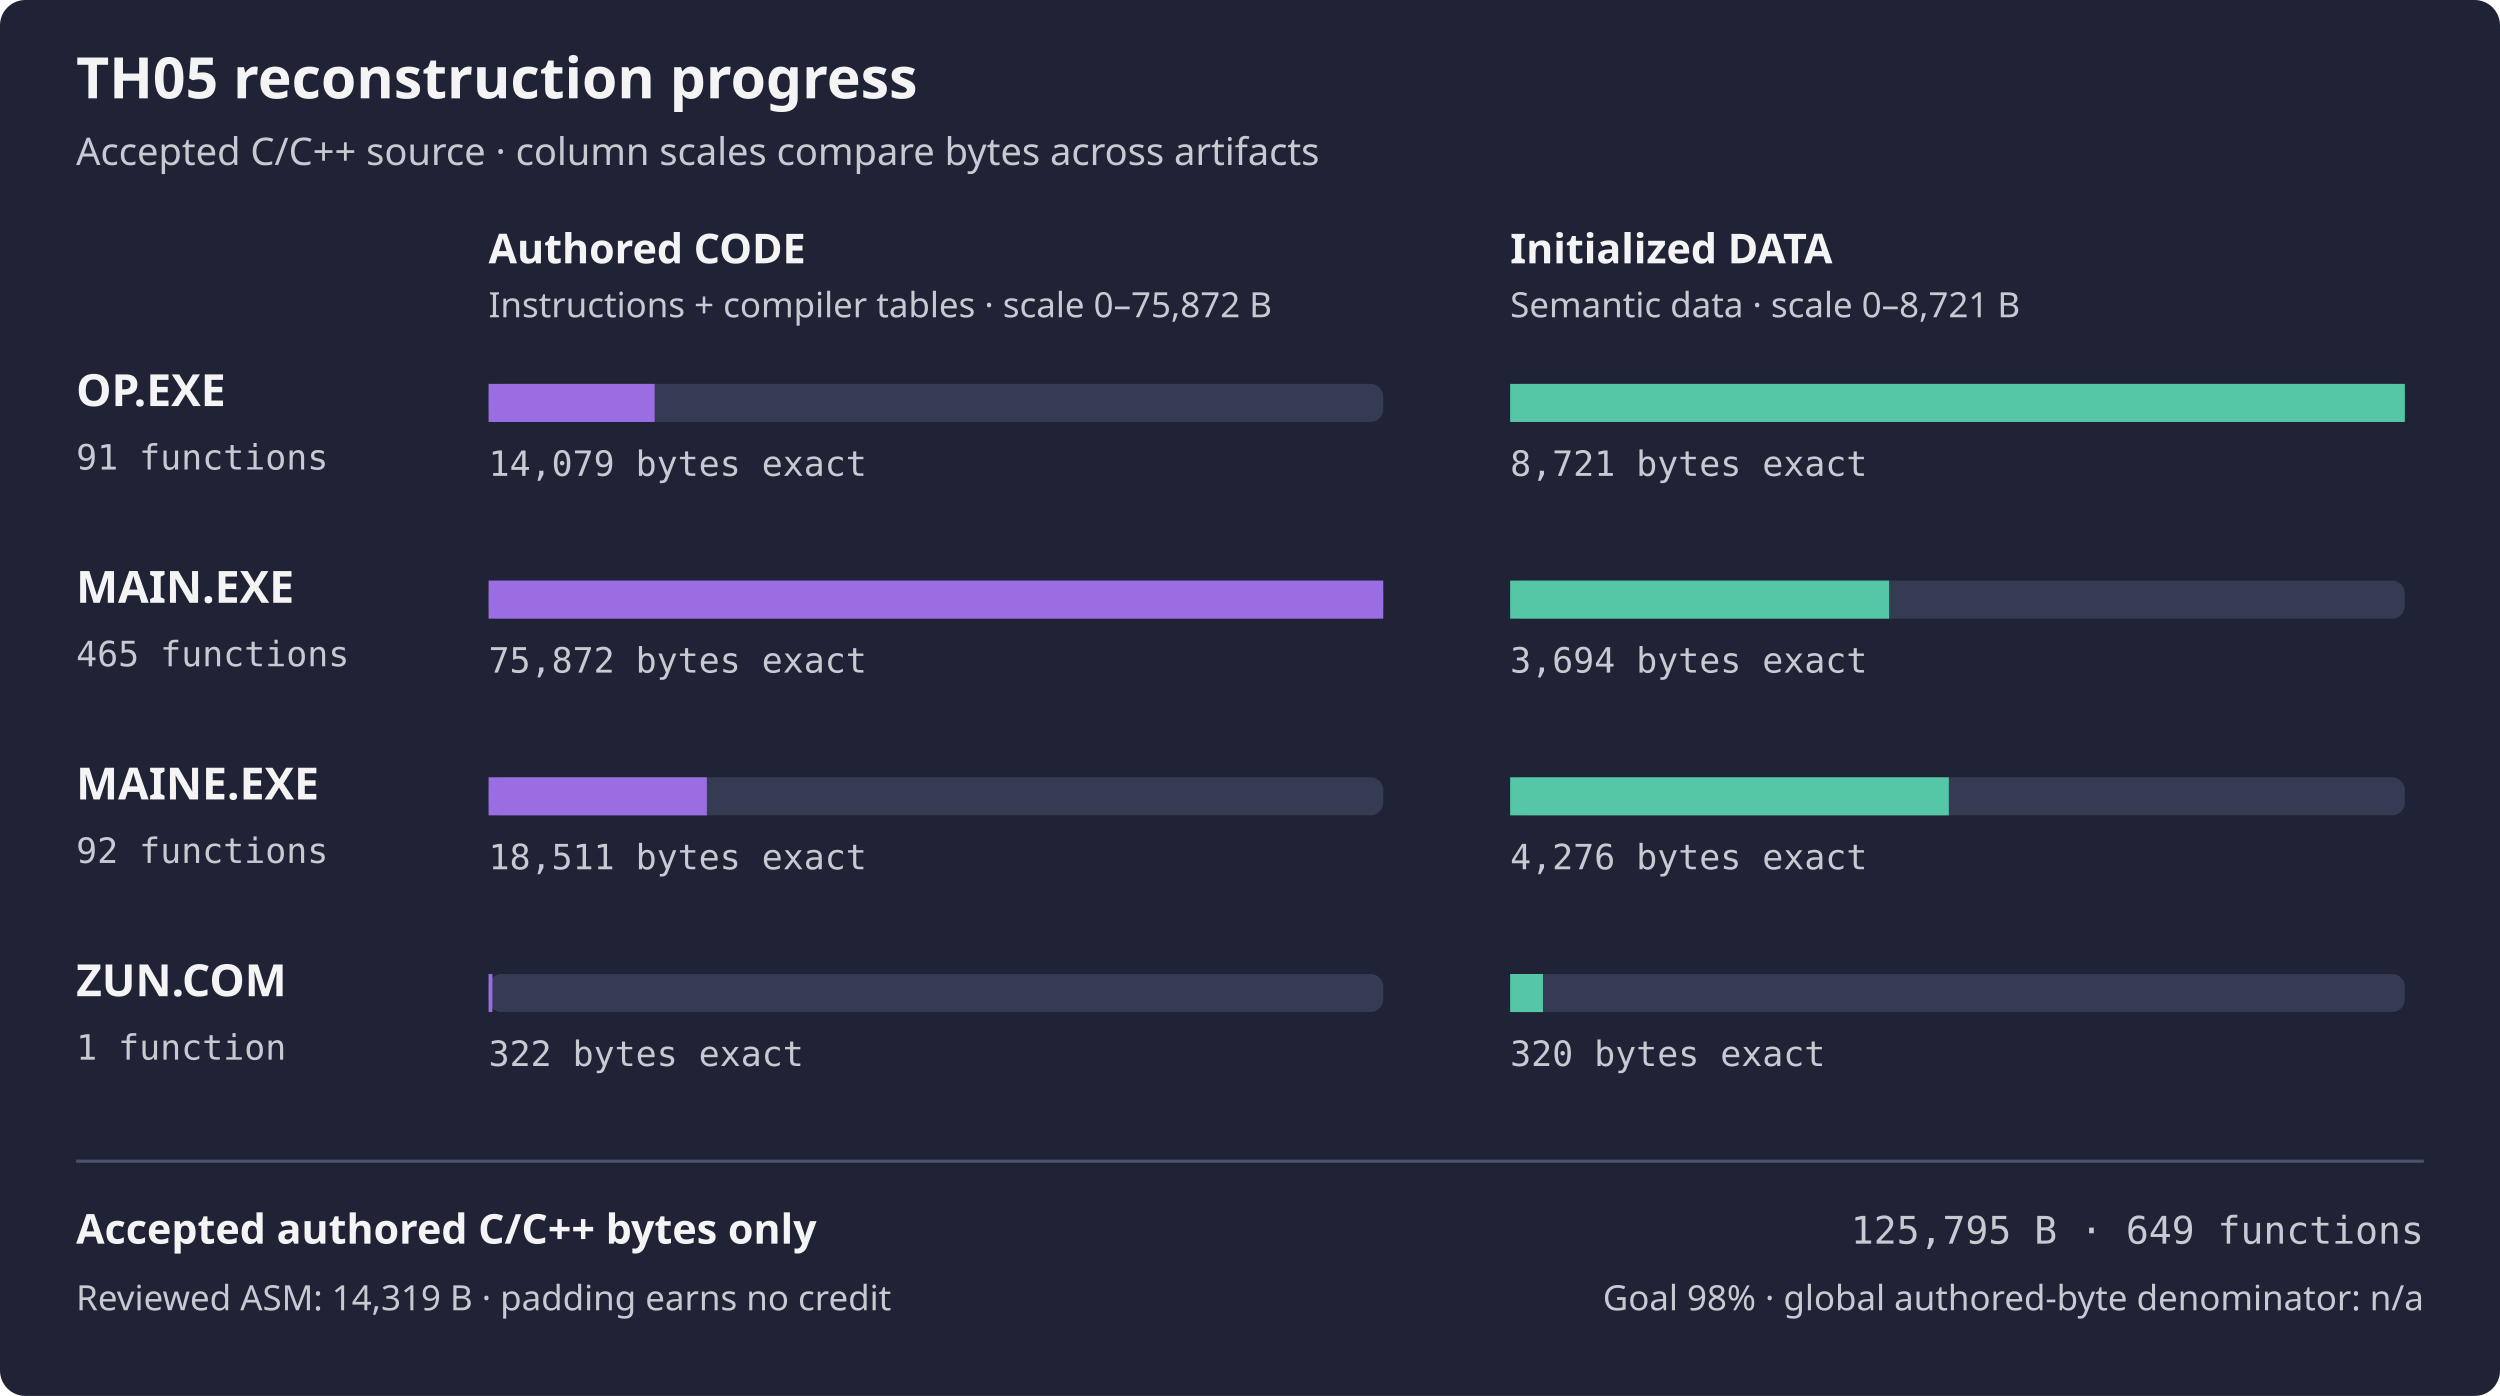
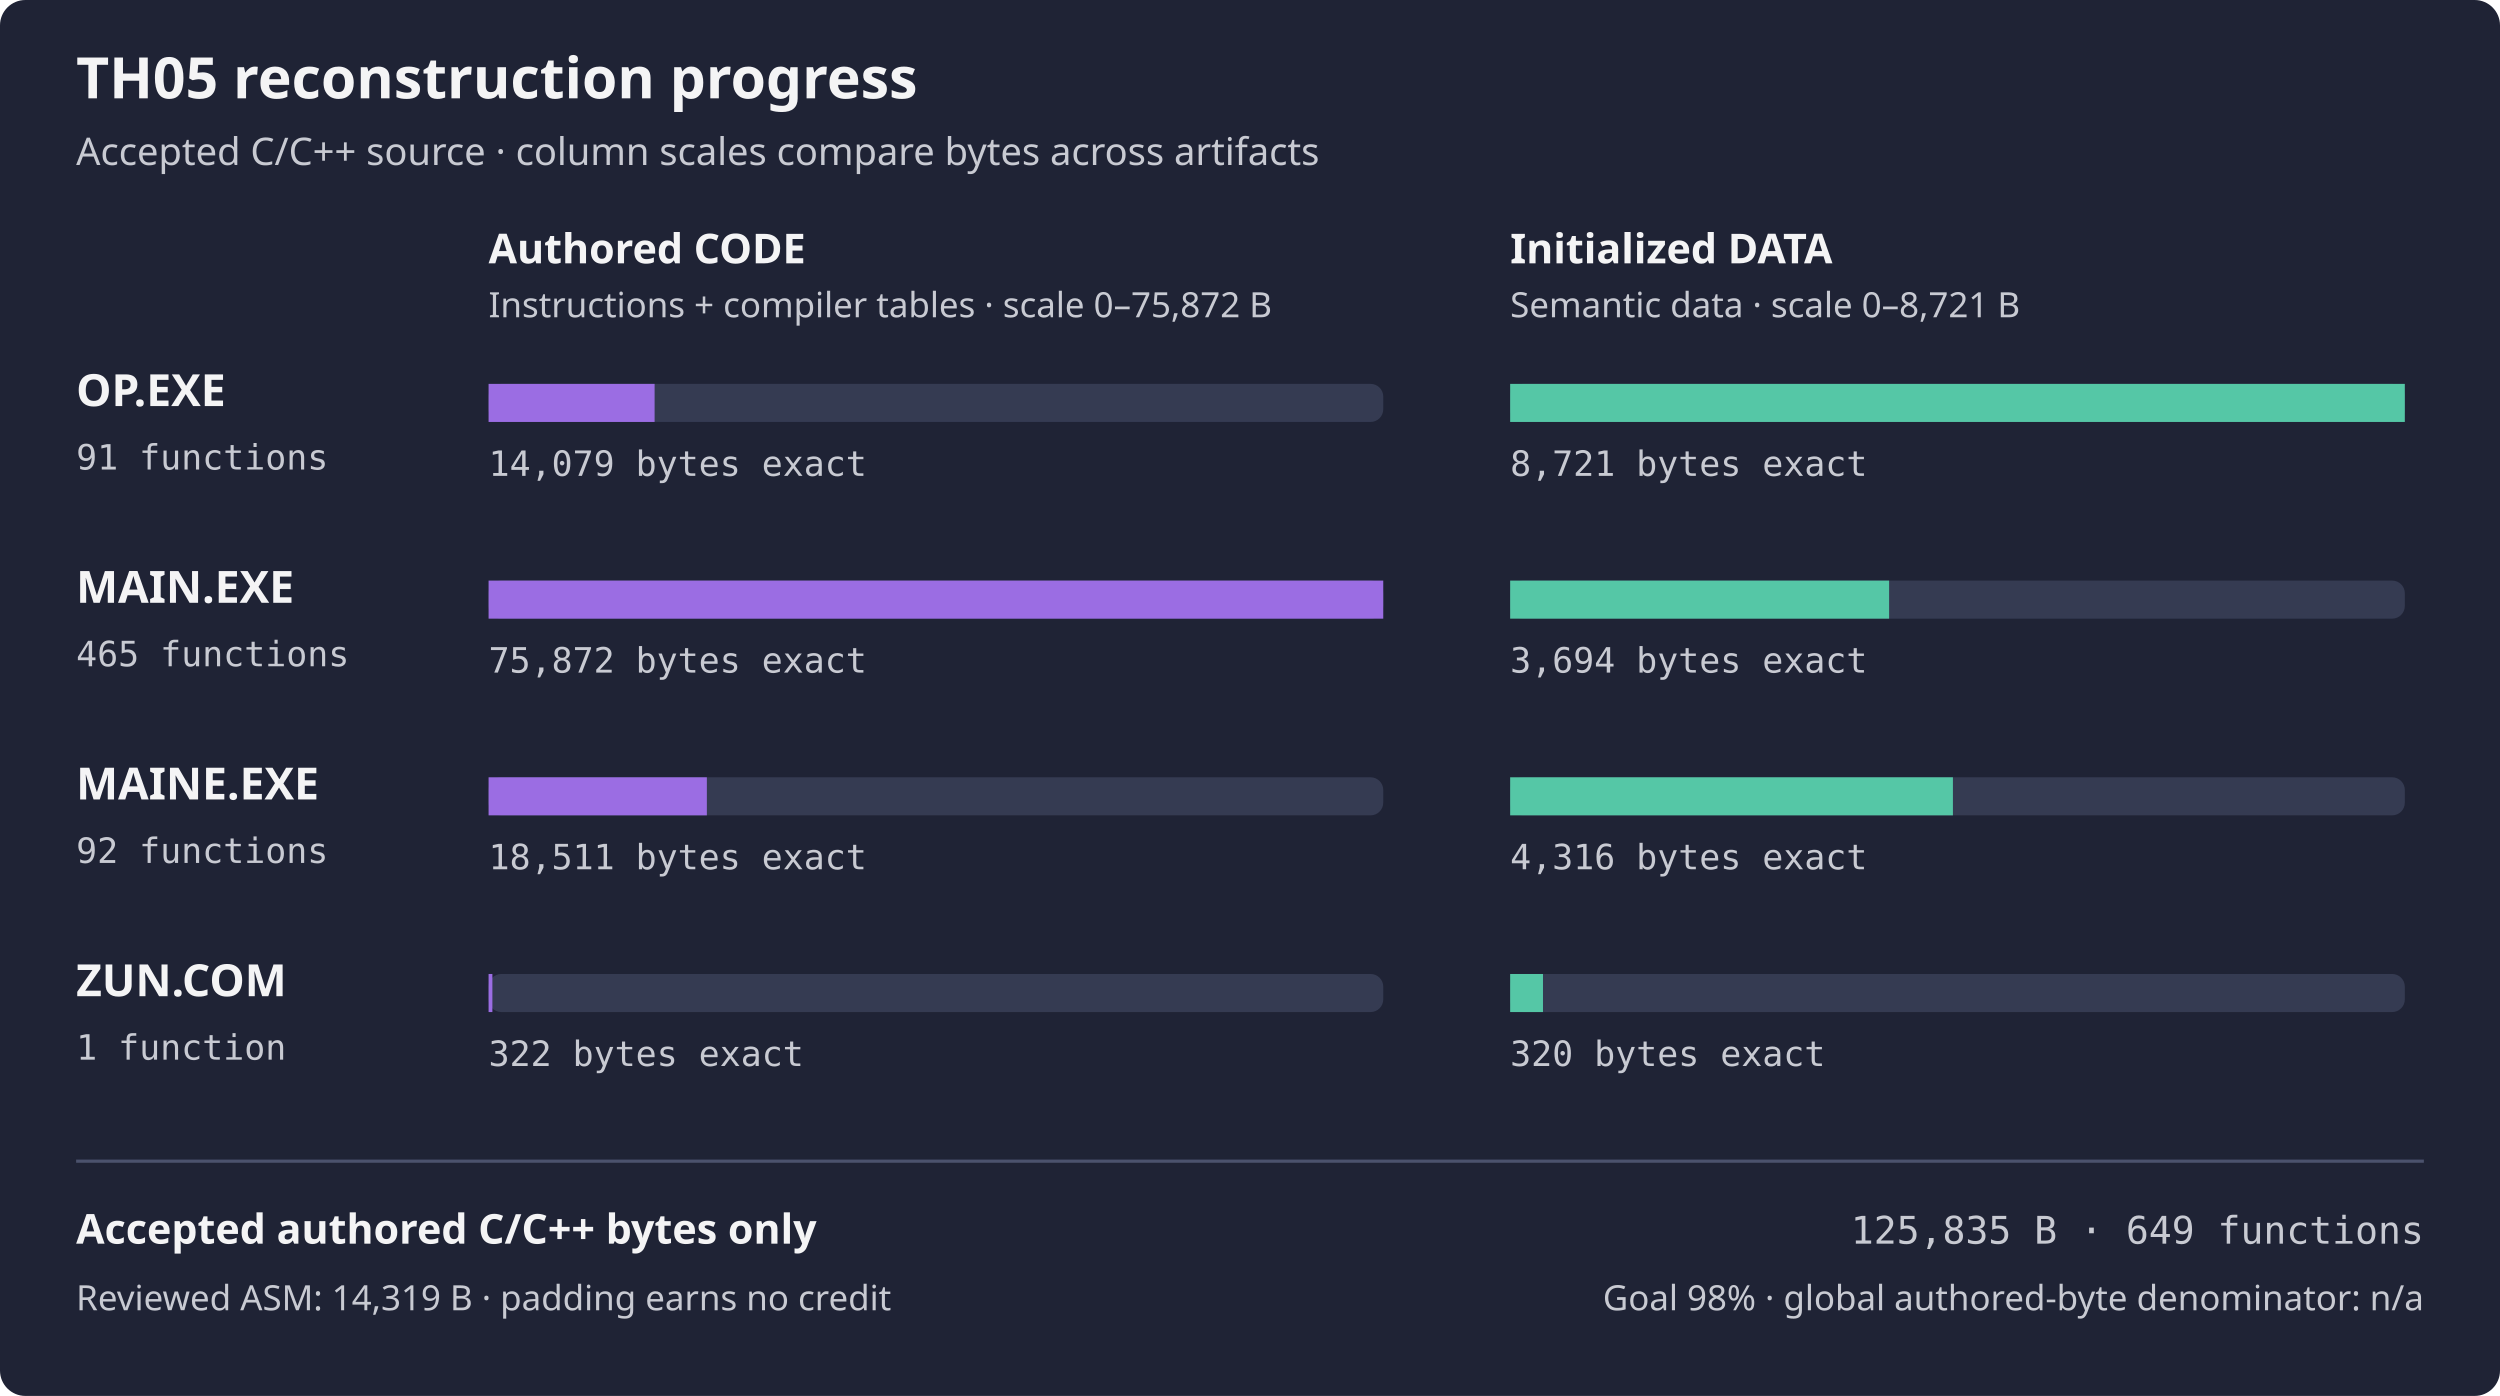
<svg xmlns="http://www.w3.org/2000/svg" width="788" height="440" viewBox="0 0 788 440" role="img" aria-labelledby="title desc">
  <rect width="788" height="440" rx="8" fill="#1f2335" />
  <text x="24" y="31" fill="#f4f4f5" font-family="sans-serif" font-size="18" font-weight="600">TH05 reconstruction progress</text>
  <text x="24" y="52" fill="#c8cad2" font-family="sans-serif" font-size="12">Accepted C/C++ source · column scales compare bytes across artifacts</text>
  <text x="154" y="83" fill="#f4f4f5" font-family="sans-serif" font-size="13" font-weight="600">Authored CODE</text>
  <text x="476" y="83" fill="#f4f4f5" font-family="sans-serif" font-size="13" font-weight="600">Initialized DATA</text>
  <text x="154" y="100" fill="#c8cad2" font-family="sans-serif" font-size="11">Instructions + compiler tables · scale 0–75,872 B</text>
  <text x="476" y="100" fill="#c8cad2" font-family="sans-serif" font-size="11">Semantic data · scale 0–8,721 B</text>
  <text x="24" y="128" fill="#f4f4f5" font-family="sans-serif" font-size="14" font-weight="600">OP.EXE</text>
  <text x="24" y="148" fill="#c8cad2" font-family="monospace" font-size="11">91 functions</text>
  <rect x="154" y="121" width="282" height="12" rx="4" fill="#353b52" />
  <rect x="154" y="121" width="52.33" height="12" fill="#9b6de3" />
  <rect x="476" y="121" width="282" height="12" rx="4" fill="#353b52" />
  <rect x="476" y="121" width="282.00" height="12" fill="#55c7a6" />
  <text x="154" y="150" fill="#c8cad2" font-family="monospace" font-size="11">14,079 bytes exact</text>
  <text x="476" y="150" fill="#c8cad2" font-family="monospace" font-size="11">8,721 bytes exact</text>
  <text x="24" y="190" fill="#f4f4f5" font-family="sans-serif" font-size="14" font-weight="600">MAIN.EXE</text>
  <text x="24" y="210" fill="#c8cad2" font-family="monospace" font-size="11">465 functions</text>
  <rect x="154" y="183" width="282" height="12" rx="4" fill="#353b52" />
  <rect x="154" y="183" width="282.00" height="12" fill="#9b6de3" />
  <rect x="476" y="183" width="282" height="12" rx="4" fill="#353b52" />
  <rect x="476" y="183" width="119.45" height="12" fill="#55c7a6" />
  <text x="154" y="212" fill="#c8cad2" font-family="monospace" font-size="11">75,872 bytes exact</text>
  <text x="476" y="212" fill="#c8cad2" font-family="monospace" font-size="11">3,694 bytes exact</text>
  <text x="24" y="252" fill="#f4f4f5" font-family="sans-serif" font-size="14" font-weight="600">MAINE.EXE</text>
  <text x="24" y="272" fill="#c8cad2" font-family="monospace" font-size="11">92 functions</text>
  <rect x="154" y="245" width="282" height="12" rx="4" fill="#353b52" />
  <rect x="154" y="245" width="68.80" height="12" fill="#9b6de3" />
  <rect x="476" y="245" width="282" height="12" rx="4" fill="#353b52" />
-   <rect x="476" y="245" width="138.27" height="12" fill="#55c7a6" />
+   <rect x="476" y="245" width="139.56" height="12" fill="#55c7a6" />
  <text x="154" y="274" fill="#c8cad2" font-family="monospace" font-size="11">18,511 bytes exact</text>
-   <text x="476" y="274" fill="#c8cad2" font-family="monospace" font-size="11">4,276 bytes exact</text>
+   <text x="476" y="274" fill="#c8cad2" font-family="monospace" font-size="11">4,316 bytes exact</text>
  <text x="24" y="314" fill="#f4f4f5" font-family="sans-serif" font-size="14" font-weight="600">ZUN.COM</text>
  <text x="24" y="334" fill="#c8cad2" font-family="monospace" font-size="11">1 function</text>
  <rect x="154" y="307" width="282" height="12" rx="4" fill="#353b52" />
  <rect x="154" y="307" width="1.20" height="12" fill="#9b6de3" />
  <rect x="476" y="307" width="282" height="12" rx="4" fill="#353b52" />
  <rect x="476" y="307" width="10.35" height="12" fill="#55c7a6" />
  <text x="154" y="336" fill="#c8cad2" font-family="monospace" font-size="11">322 bytes exact</text>
  <text x="476" y="336" fill="#c8cad2" font-family="monospace" font-size="11">320 bytes exact</text>
  <path d="M24 366 H764" stroke="#4b526d" />
  <text x="24" y="392" fill="#f4f4f5" font-family="sans-serif" font-size="13" font-weight="600">Accepted authored C/C++ bytes only</text>
-   <text x="764" y="392" fill="#c8cad2" font-family="monospace" text-anchor="end" font-size="12">125,795 B · 649 functions</text>
+   <text x="764" y="392" fill="#c8cad2" font-family="monospace" text-anchor="end" font-size="12">125,835 B · 649 functions</text>
  <text x="24" y="413" fill="#c8cad2" font-family="sans-serif" font-size="11">Reviewed ASM: 14,319 B · padding earns no credit</text>
  <text x="764" y="413" fill="#c8cad2" font-family="sans-serif" text-anchor="end" font-size="11">Goal 98% · global authored-byte denominator: n/a</text>
</svg>
